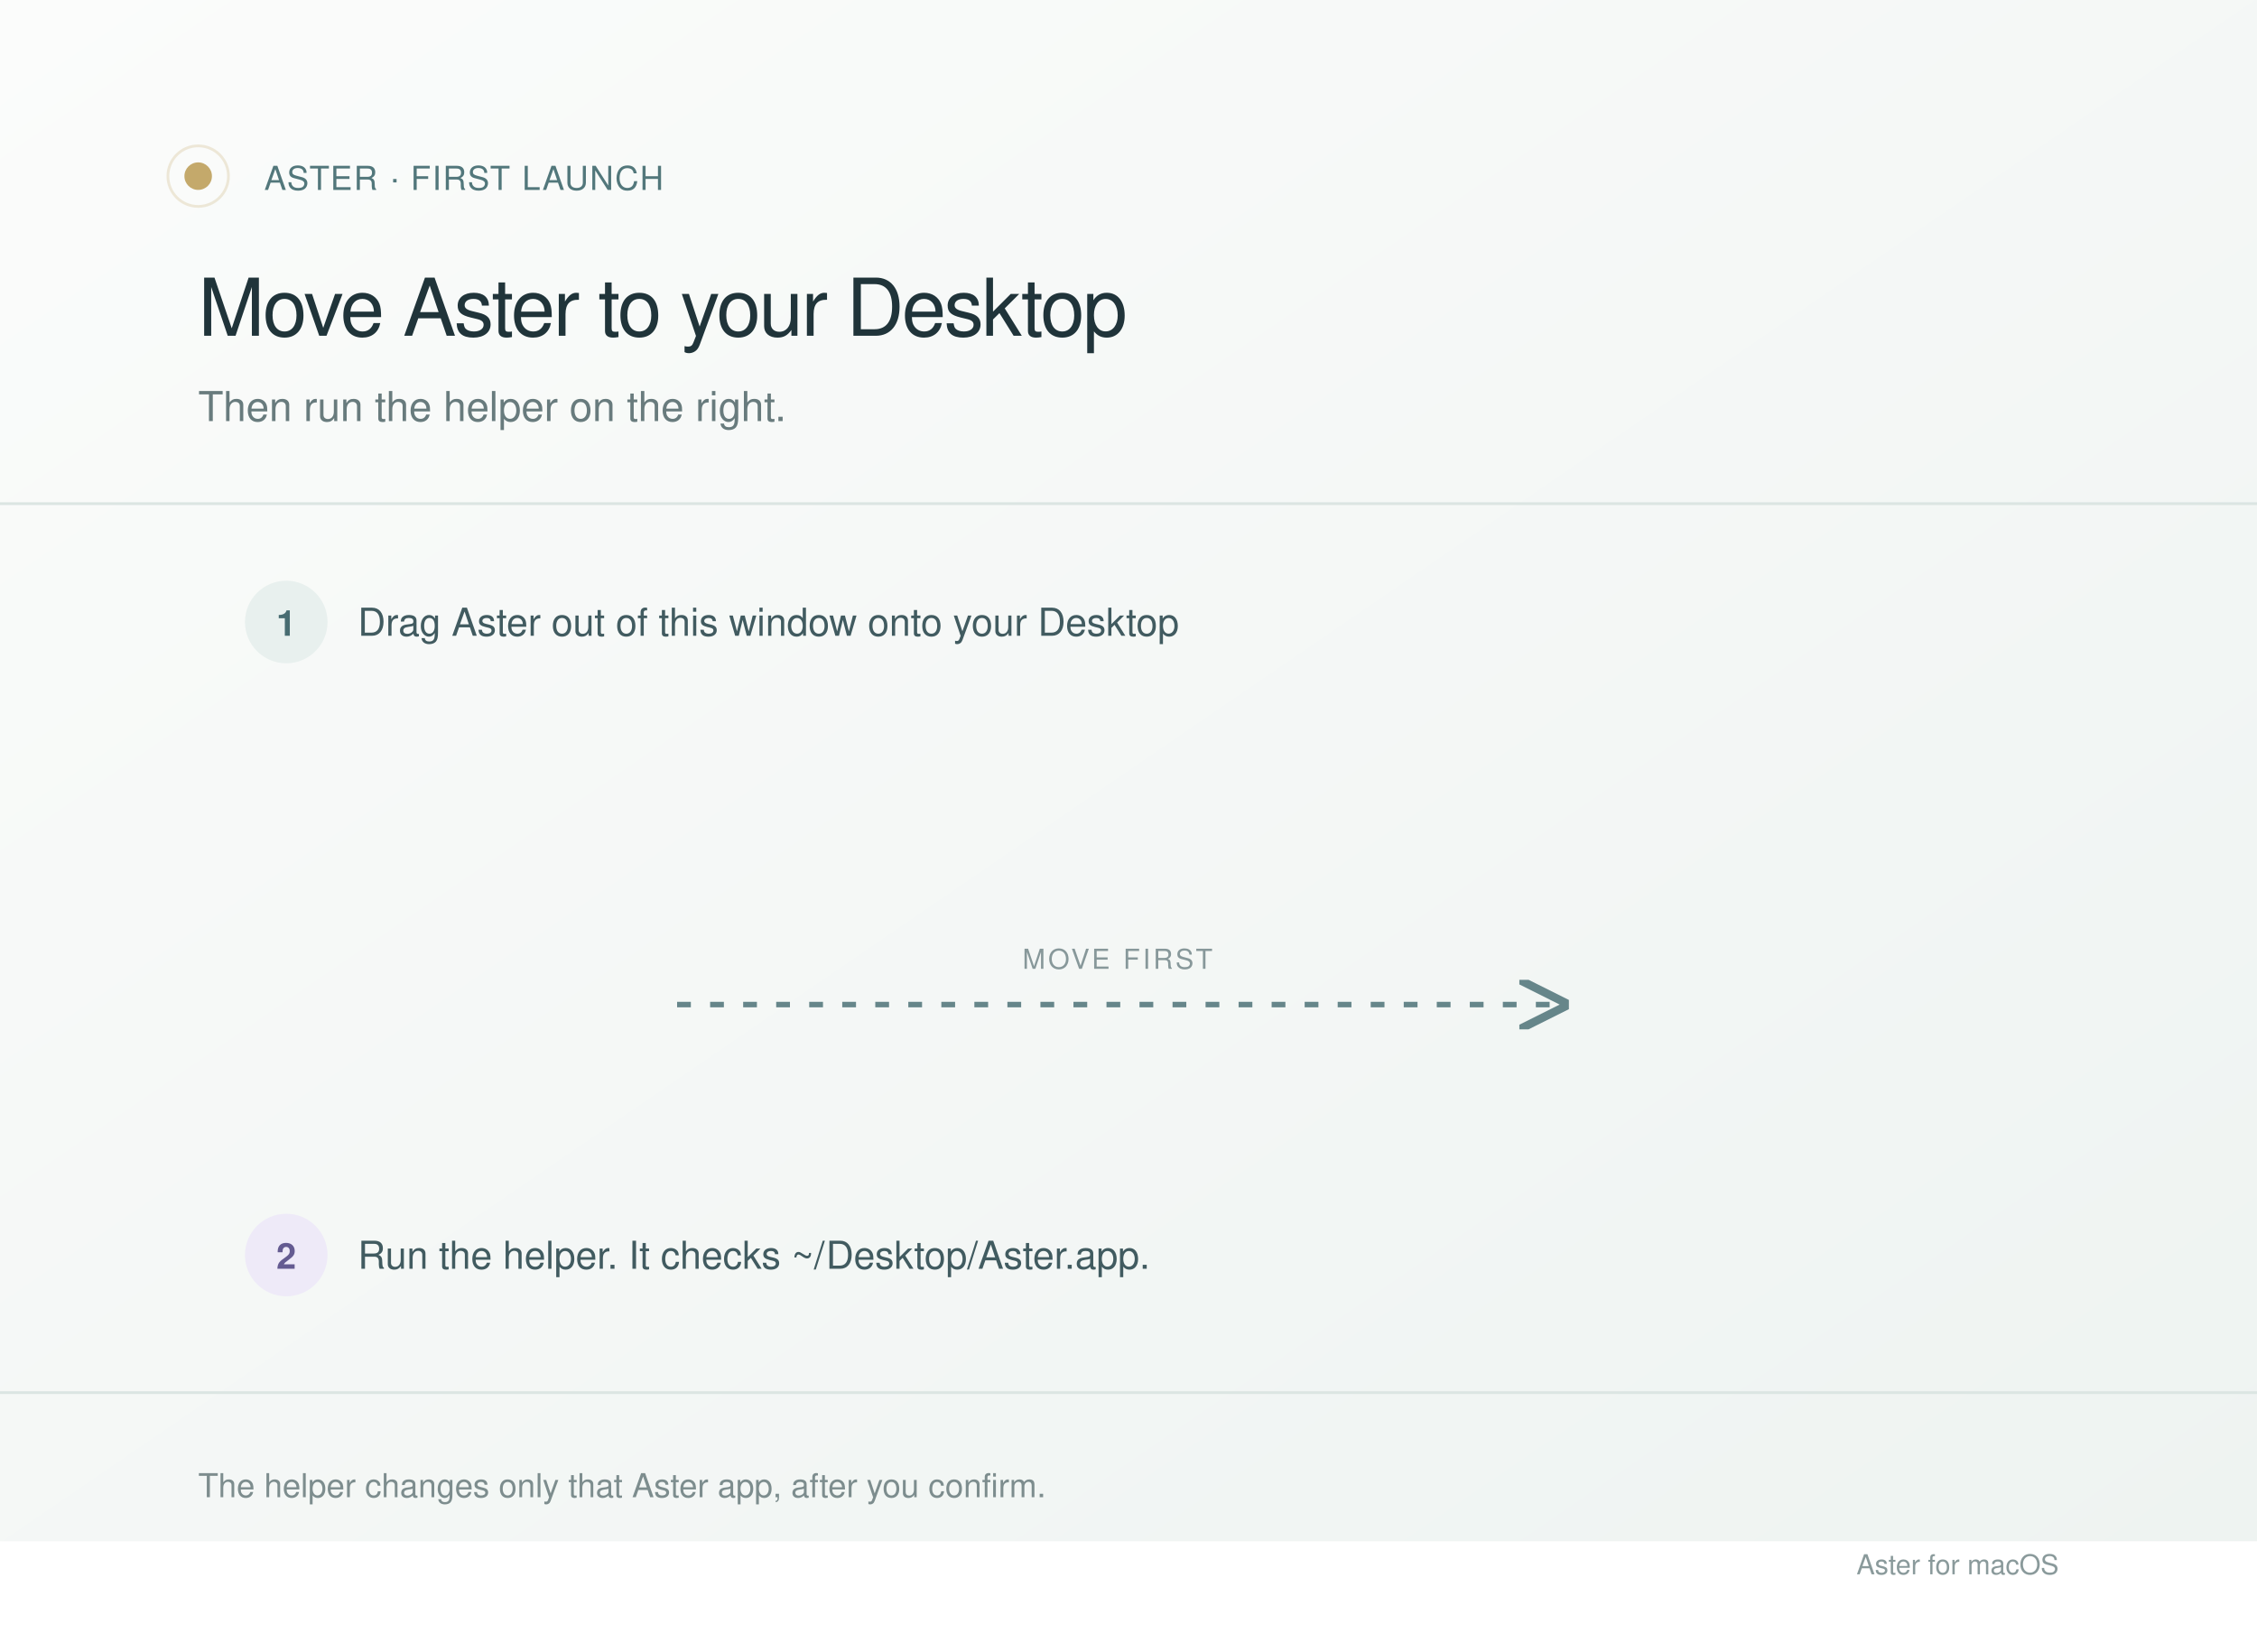
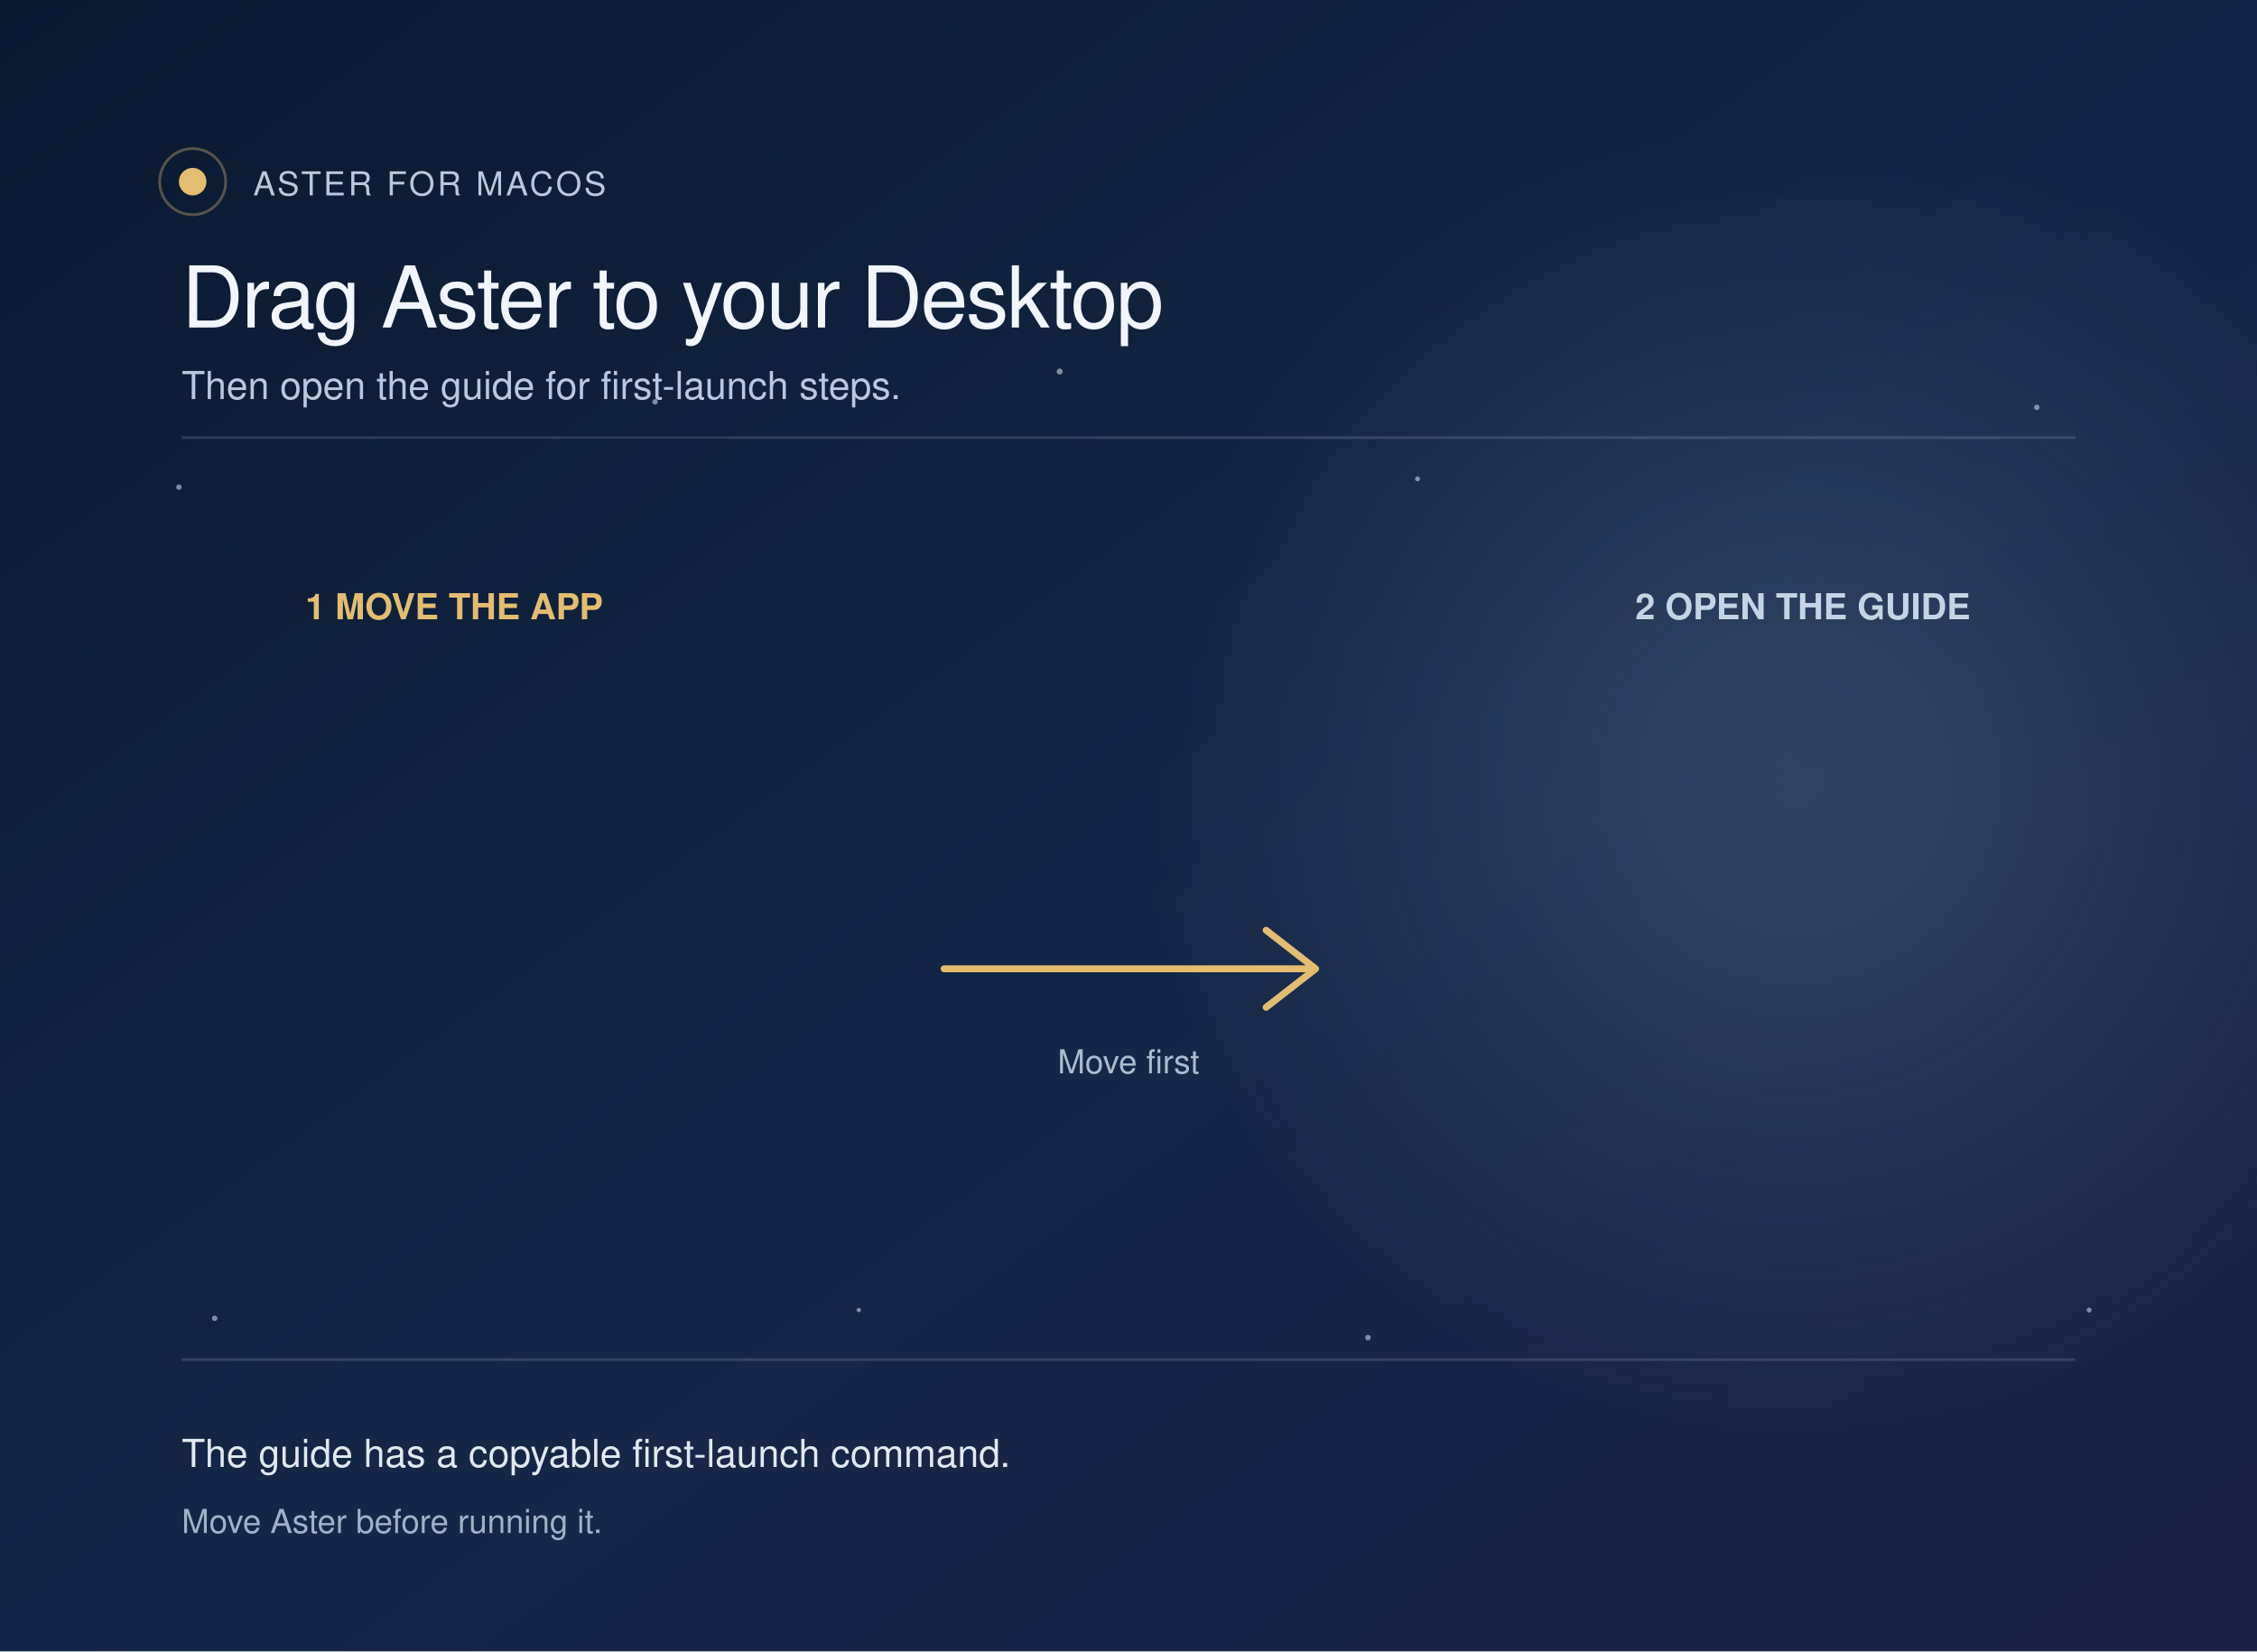
<svg xmlns="http://www.w3.org/2000/svg" width="820" height="600" viewBox="0 0 820 600">
  <defs>
-     <linearGradient id="paper" x1="0" y1="0" x2="1" y2="1">
-       <stop offset="0" stop-color="#fbfcfb" />
-       <stop offset="1" stop-color="#eef3f1" />
+     <linearGradient id="sky" x1="0" y1="0" x2="1" y2="1">
+       <stop offset="0" stop-color="#0a1930" />
+       <stop offset=".55" stop-color="#152747" />
+       <stop offset="1" stop-color="#1d2344" />
    </linearGradient>
-     <marker id="arrowhead" markerWidth="9" markerHeight="9" refX="7" refY="4.5" orient="auto">
-       <path d="M0 0L9 4.5 0 9" fill="none" stroke="#66868a" stroke-width="1.5" />
-     </marker>
+     <radialGradient id="glow">
+       <stop offset="0" stop-color="#86a7bc" stop-opacity=".24" />
+       <stop offset="1" stop-color="#86a7bc" stop-opacity="0" />
+     </radialGradient>
  </defs>
-   <rect width="820" height="560" fill="url(#paper)" />
-   <path d="M0 183H820M0 506H820" stroke="#dbe5e2" stroke-width="1" />
-   <circle cx="72" cy="64" r="5" fill="#c4a96b" />
-   <circle cx="72" cy="64" r="11" fill="none" stroke="#c4a96b" stroke-opacity=".24" />
-   <text x="96" y="69" fill="#52777b" font-family="Helvetica Neue, Helvetica, sans-serif" font-size="12" letter-spacing=".5">ASTER · FIRST LAUNCH</text>
-   <text x="72" y="122" fill="#20343a" font-family="Helvetica Neue, Helvetica, sans-serif" font-size="29" font-weight="500" letter-spacing="-.7">Move Aster to your Desktop</text>
-   <text x="72" y="153" fill="#687b7d" font-family="Helvetica Neue, Helvetica, sans-serif" font-size="15">Then run the helper on the right.</text>
-   <circle cx="104" cy="226" r="15" fill="#e8f0ee" />
-   <text x="104" y="231" text-anchor="middle" fill="#476c71" font-family="Helvetica Neue, Helvetica, sans-serif" font-size="13" font-weight="600">1</text>
-   <text x="130" y="231" fill="#415b60" font-family="Helvetica Neue, Helvetica, sans-serif" font-size="14">Drag Aster out of this window onto your Desktop</text>
-   <path d="M246 365H566" fill="none" stroke="#66868a" stroke-width="2" stroke-dasharray="5 7" marker-end="url(#arrowhead)" />
-   <text x="406" y="352" text-anchor="middle" fill="#87989a" font-family="Helvetica Neue, Helvetica, sans-serif" font-size="10" letter-spacing="1">MOVE FIRST</text>
-   <circle cx="104" cy="456" r="15" fill="#eeeaf8" />
-   <text x="104" y="461" text-anchor="middle" fill="#645b91" font-family="Helvetica Neue, Helvetica, sans-serif" font-size="13" font-weight="600">2</text>
-   <text x="130" y="461" fill="#415b60" font-family="Helvetica Neue, Helvetica, sans-serif" font-size="14">Run the helper. It checks ~/Desktop/Aster.app.</text>
-   <text x="72" y="544" fill="#7d8d8e" font-family="Helvetica Neue, Helvetica, sans-serif" font-size="12">The helper changes only that Aster app, after you confirm.</text>
-   <text x="748" y="572" text-anchor="end" fill="#8a9a9b" font-family="Helvetica Neue, Helvetica, sans-serif" font-size="10">Aster for macOS</text>
+   <rect width="820" height="600" fill="url(#sky)" />
+   <circle cx="652" cy="283" r="237" fill="url(#glow)" />
+   <g fill="#d9e5ee" opacity=".55">
+     <circle cx="65" cy="177" r="1" />
+     <circle cx="238" cy="146" r="1" />
+     <circle cx="385" cy="135" r="1.1" />
+     <circle cx="515" cy="174" r=".9" />
+     <circle cx="740" cy="148" r="1" />
+     <circle cx="78" cy="479" r="1" />
+     <circle cx="312" cy="476" r=".8" />
+     <circle cx="497" cy="486" r="1" />
+     <circle cx="759" cy="476" r=".9" />
+   </g>
+   <path d="M66 159H754M66 494H754" stroke="#b8c7d7" stroke-opacity=".18" />
+   <circle cx="70" cy="66" r="5" fill="#e3bd70" />
+   <circle cx="70" cy="66" r="12" fill="none" stroke="#e3bd70" stroke-opacity=".35" />
+   <text x="92" y="71" fill="#b8c9dd" font-family="Helvetica Neue,Helvetica,sans-serif" font-size="12" letter-spacing="1">ASTER FOR MACOS</text>
+   <text x="66" y="119" fill="#f2f5fb" font-family="Helvetica Neue,Helvetica,sans-serif" font-size="31" letter-spacing="-.6">Drag Aster to your Desktop</text>
+   <text x="66" y="145" fill="#b8c9dd" font-family="Helvetica Neue,Helvetica,sans-serif" font-size="14">Then open the guide for first-launch steps.</text>
+   <text x="165" y="225" text-anchor="middle" fill="#e3bd70" font-family="Helvetica Neue,Helvetica,sans-serif" font-size="13" font-weight="600">1  MOVE THE APP</text>
+   <text x="655" y="225" text-anchor="middle" fill="#c4d4e2" font-family="Helvetica Neue,Helvetica,sans-serif" font-size="13" font-weight="600">2  OPEN THE GUIDE</text>
+   <path d="M343 352H477M460 338L478 352 460 366" fill="none" stroke="#e3bd70" stroke-width="2.5" stroke-linecap="round" stroke-linejoin="round" />
+   <text x="410" y="390" text-anchor="middle" fill="#a9bdce" font-family="Helvetica Neue,Helvetica,sans-serif" font-size="12">Move first</text>
+   <text x="66" y="533" fill="#e0e9f1" font-family="Helvetica Neue,Helvetica,sans-serif" font-size="14">The guide has a copyable first-launch command.</text>
+   <text x="66" y="557" fill="#9fb3c6" font-family="Helvetica Neue,Helvetica,sans-serif" font-size="12">Move Aster before running it.</text>
</svg>
